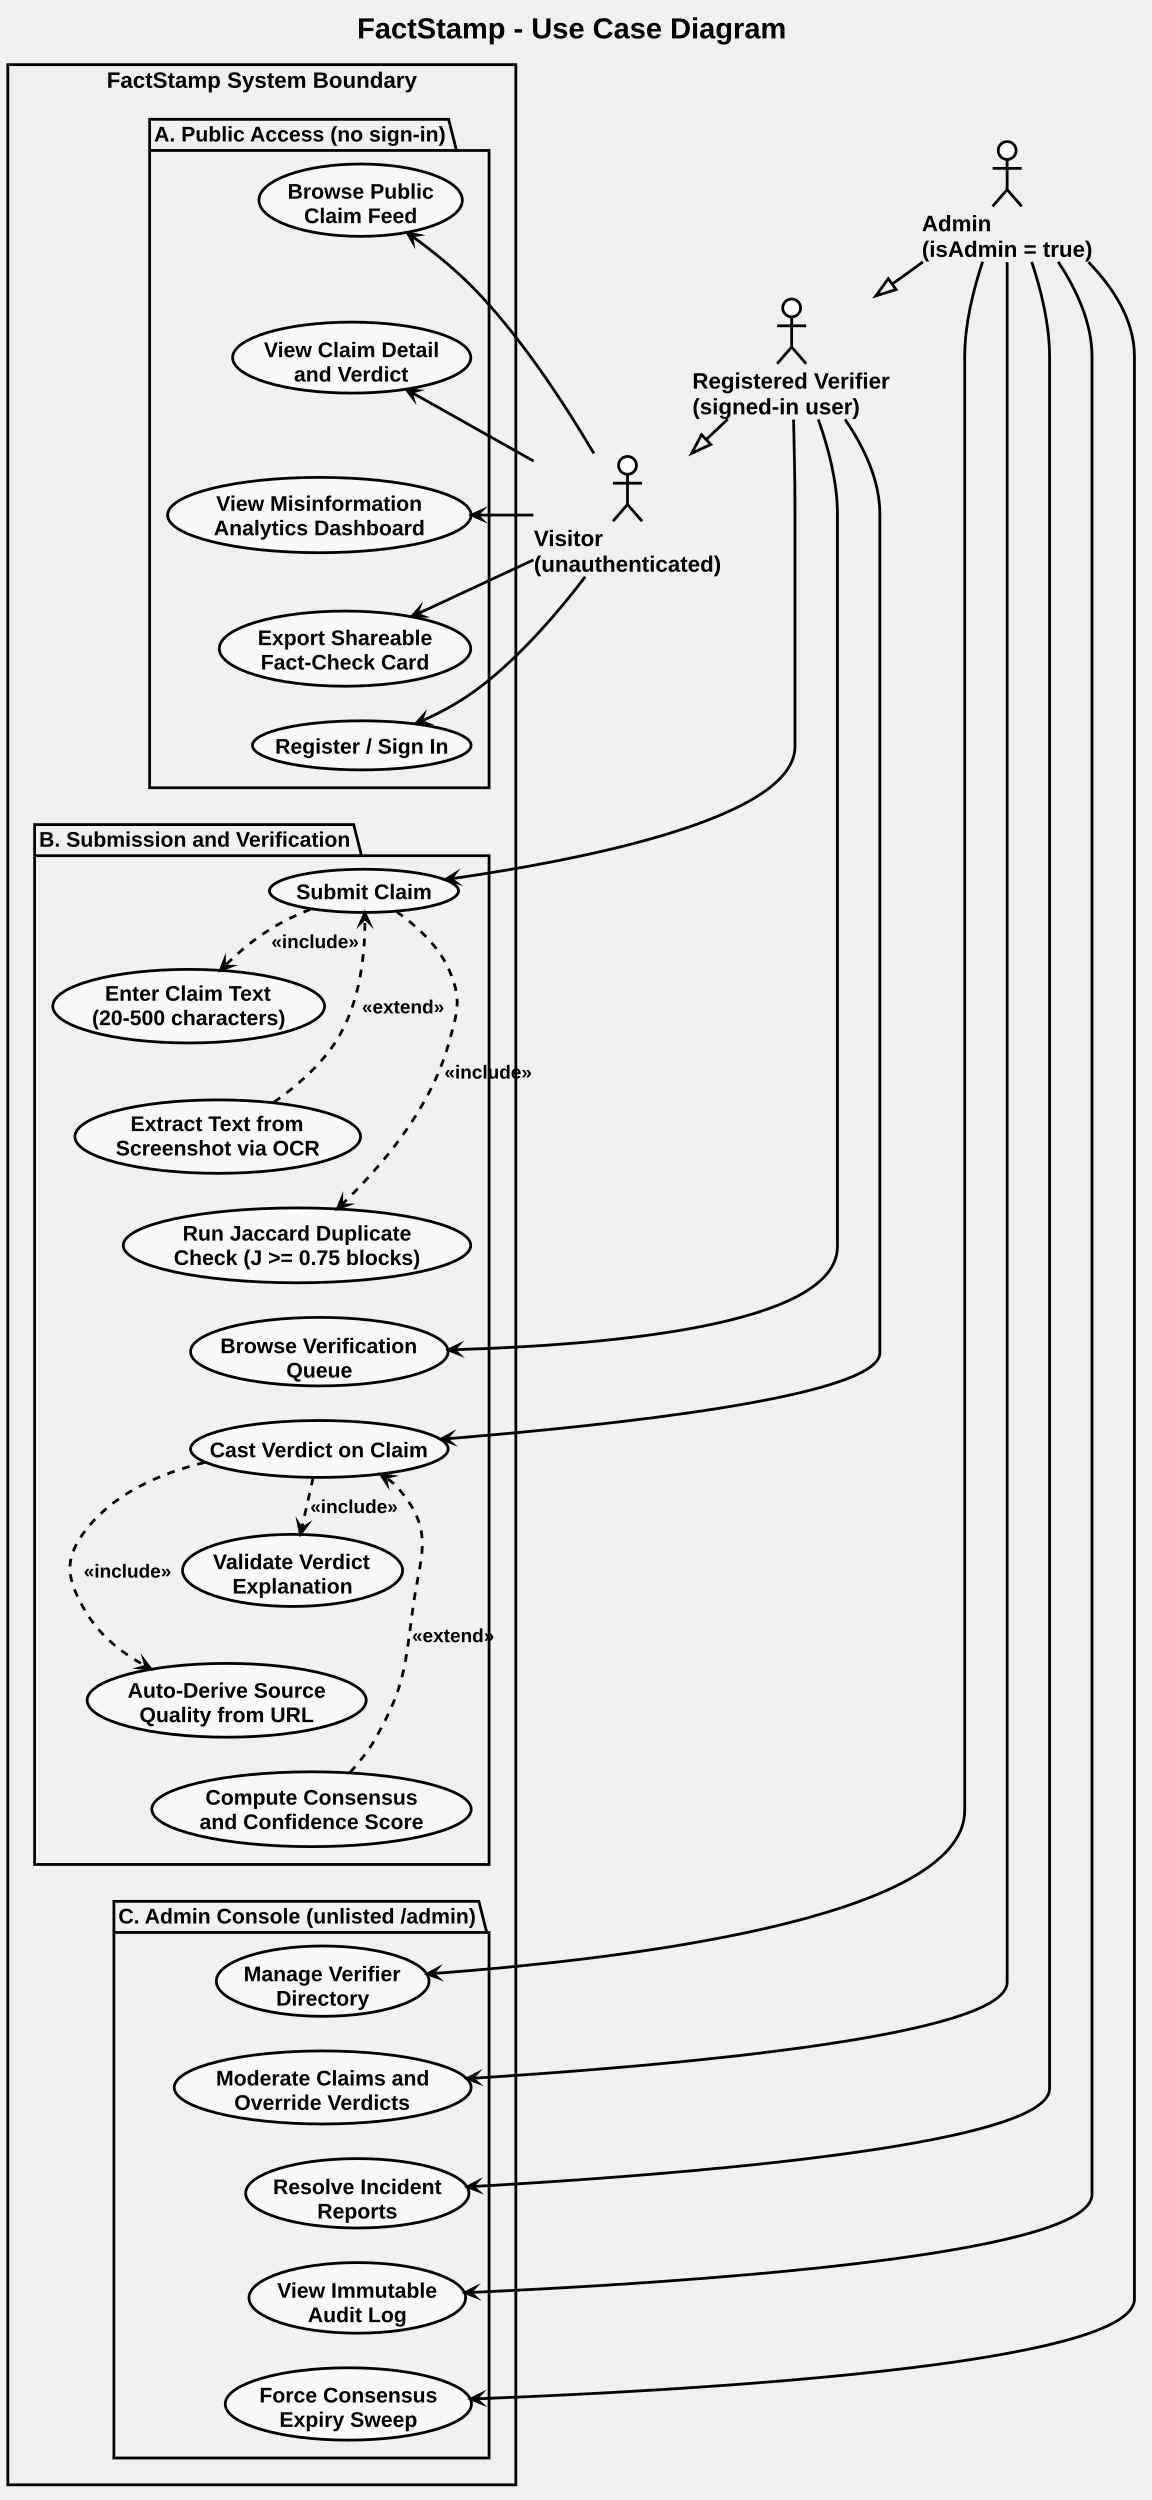
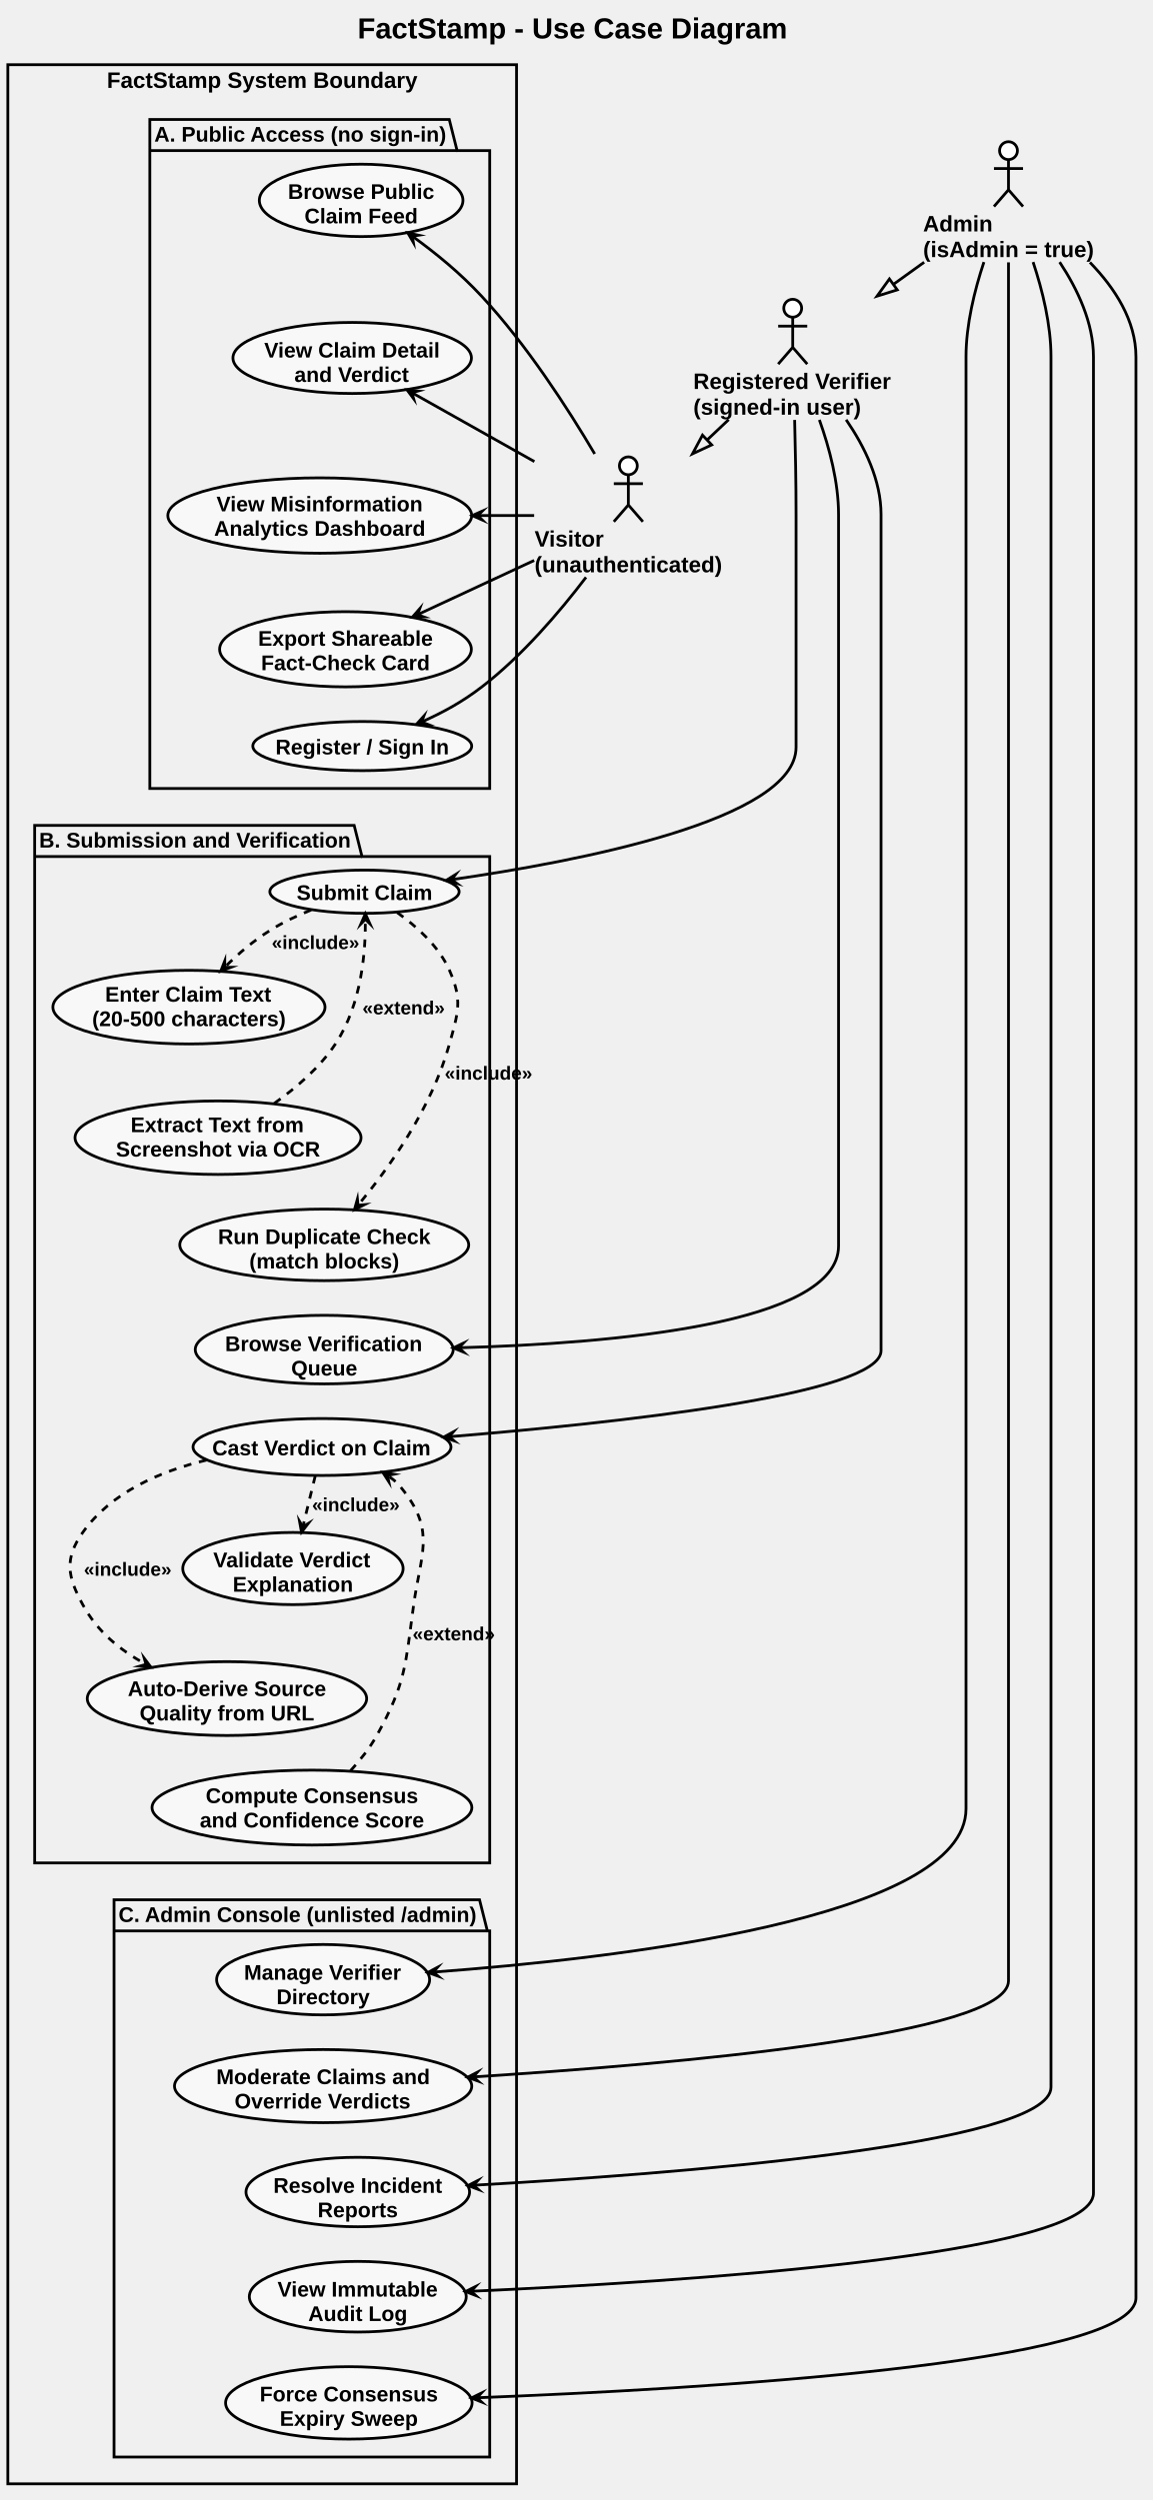
- <svg xmlns="http://www.w3.org/2000/svg" contentStyleType="text/css" data-diagram-type="DESCRIPTION" height="2239px" preserveAspectRatio="none" style="width:1031px;height:2239px;background:#FFFFFF;" version="1.1" viewBox="0 0 1031 2239" width="1031px" zoomAndPan="magnify">
+ <svg xmlns="http://www.w3.org/2000/svg" contentStyleType="text/css" data-diagram-type="DESCRIPTION" height="2236px" preserveAspectRatio="none" style="width:1031px;height:2236px;background:#FFFFFF;" version="1.1" viewBox="0 0 1031 2236" width="1031px" zoomAndPan="magnify">
  <defs />
  <g>
    <g class="title" data-source-line="33">
      <text fill="#000000" font-family="'Liberation Sans'" font-size="26" font-weight="700" lengthAdjust="spacing" textLength="384.363" x="319.818" y="34.388">FactStamp - Use Case Diagram</text>
    </g>
    <g class="cluster" data-qualified-name="FactStamp System Boundary" data-source-line="49" id="ent0006">
-       <rect fill="none" height="2167.49" style="stroke:#000000;stroke-width:2.5;" width="455" x="7" y="57.898" />
+       <rect fill="none" height="2164.51" style="stroke:#000000;stroke-width:2.5;" width="455" x="7" y="57.898" />
      <text fill="#000000" font-family="'Liberation Sans'" font-size="20" font-weight="700" lengthAdjust="spacing" textLength="277.852" x="95.574" y="78.657">FactStamp System Boundary</text>
    </g>
    <g class="cluster" data-qualified-name="FactStamp System Boundary.A. Public Access .no sign-in." data-source-line="51" id="ent0007">
-       <polygon fill="none" points="134,106.897,401.816,106.897,408.816,134.746,438,134.746,438,705.518,134,705.518,134,106.897" style="stroke:#000000;stroke-width:2.5;stroke-linejoin:miter;stroke-miterlimit:10;" />
+       <polygon fill="none" points="134,106.897,401.816,106.897,408.816,134.746,438,134.746,438,705.528,134,705.528,134,106.897" style="stroke:#000000;stroke-width:2.5;stroke-linejoin:miter;stroke-miterlimit:10;" />
      <line style="stroke:#000000;stroke-width:2.5;" x1="134" x2="408.816" y1="134.746" y2="134.746" />
      <text fill="#000000" font-family="'Liberation Sans'" font-size="19" font-weight="700" lengthAdjust="spacing" textLength="261.816" x="138" y="126.719">A. Public Access (no sign-in)</text>
    </g>
    <g class="cluster" data-qualified-name="FactStamp System Boundary.B. Submission and Verification" data-source-line="59" id="ent0013">
-       <polygon fill="none" points="31,738.518,316.768,738.518,323.768,766.366,438,766.366,438,1669.838,31,1669.838,31,738.518" style="stroke:#000000;stroke-width:2.5;stroke-linejoin:miter;stroke-miterlimit:10;" />
-       <line style="stroke:#000000;stroke-width:2.5;" x1="31" x2="323.768" y1="766.366" y2="766.366" />
-       <text fill="#000000" font-family="'Liberation Sans'" font-size="19" font-weight="700" lengthAdjust="spacing" textLength="279.768" x="35" y="758.339">B. Submission and Verification</text>
+       <polygon fill="none" points="31,738.528,316.768,738.528,323.768,766.376,438,766.376,438,1666.858,31,1666.858,31,738.528" style="stroke:#000000;stroke-width:2.5;stroke-linejoin:miter;stroke-miterlimit:10;" />
+       <line style="stroke:#000000;stroke-width:2.5;" x1="31" x2="323.768" y1="766.376" y2="766.376" />
+       <text fill="#000000" font-family="'Liberation Sans'" font-size="19" font-weight="700" lengthAdjust="spacing" textLength="279.768" x="35" y="758.349">B. Submission and Verification</text>
    </g>
    <g class="cluster" data-qualified-name="FactStamp System Boundary.C. Admin Console .unlisted .admin." data-source-line="71" id="ent0023">
-       <polygon fill="none" points="102,1702.838,428.894,1702.838,435.894,1730.686,438,1730.686,438,2201.387,102,2201.387,102,1702.838" style="stroke:#000000;stroke-width:2.5;stroke-linejoin:miter;stroke-miterlimit:10;" />
-       <line style="stroke:#000000;stroke-width:2.5;" x1="102" x2="435.894" y1="1730.686" y2="1730.686" />
-       <text fill="#000000" font-family="'Liberation Sans'" font-size="19" font-weight="700" lengthAdjust="spacing" textLength="320.894" x="106" y="1722.659">C. Admin Console (unlisted /admin)</text>
+       <polygon fill="none" points="102,1699.858,428.894,1699.858,435.894,1727.706,438,1727.706,438,2198.407,102,2198.407,102,1699.858" style="stroke:#000000;stroke-width:2.5;stroke-linejoin:miter;stroke-miterlimit:10;" />
+       <line style="stroke:#000000;stroke-width:2.5;" x1="102" x2="435.894" y1="1727.706" y2="1727.706" />
+       <text fill="#000000" font-family="'Liberation Sans'" font-size="19" font-weight="700" lengthAdjust="spacing" textLength="320.894" x="106" y="1719.679">C. Admin Console (unlisted /admin)</text>
    </g>
    <g class="entity" data-qualified-name="FactStamp System Boundary.A. Public Access .no sign-in..UC1" data-source-line="52" id="ent0008">
-       <ellipse cx="323.002" cy="179.289" fill="#F8F8F8" rx="91.062" ry="32.392" style="stroke:#000000;stroke-width:2.5;" />
-       <text fill="#000000" font-family="'Liberation Sans'" font-size="19" font-weight="700" lengthAdjust="spacing" textLength="130.922" x="257.542" y="177.977">Browse Public</text>
-       <text fill="#000000" font-family="'Liberation Sans'" font-size="19" font-weight="700" lengthAdjust="spacing" textLength="101.364" x="272.32" y="199.825">Claim Feed</text>
+       <ellipse cx="323.002" cy="179.299" fill="#F8F8F8" rx="91.062" ry="32.392" style="stroke:#000000;stroke-width:2.5;" />
+       <text fill="#000000" font-family="'Liberation Sans'" font-size="19" font-weight="700" lengthAdjust="spacing" textLength="130.922" x="257.542" y="177.987">Browse Public</text>
+       <text fill="#000000" font-family="'Liberation Sans'" font-size="19" font-weight="700" lengthAdjust="spacing" textLength="101.364" x="272.32" y="199.835">Claim Feed</text>
    </g>
    <g class="entity" data-qualified-name="FactStamp System Boundary.A. Public Access .no sign-in..UC2" data-source-line="53" id="ent0009">
-       <ellipse cx="315.001" cy="320.277" fill="#F8F8F8" rx="106.661" ry="31.79" style="stroke:#000000;stroke-width:2.5;" />
-       <text fill="#000000" font-family="'Liberation Sans'" font-size="19" font-weight="700" lengthAdjust="spacing" textLength="157.334" x="236.334" y="319.877">View Claim Detail</text>
-       <text fill="#000000" font-family="'Liberation Sans'" font-size="19" font-weight="700" lengthAdjust="spacing" textLength="103.47" x="263.266" y="341.725">and Verdict</text>
+       <ellipse cx="315.001" cy="320.287" fill="#F8F8F8" rx="106.661" ry="31.79" style="stroke:#000000;stroke-width:2.5;" />
+       <text fill="#000000" font-family="'Liberation Sans'" font-size="19" font-weight="700" lengthAdjust="spacing" textLength="157.334" x="236.334" y="319.887">View Claim Detail</text>
+       <text fill="#000000" font-family="'Liberation Sans'" font-size="19" font-weight="700" lengthAdjust="spacing" textLength="103.47" x="263.266" y="341.735">and Verdict</text>
    </g>
    <g class="entity" data-qualified-name="FactStamp System Boundary.A. Public Access .no sign-in..UC3" data-source-line="54" id="ent0010">
-       <ellipse cx="286" cy="461.274" fill="#F8F8F8" rx="135.9" ry="33.726" style="stroke:#000000;stroke-width:2.5;" />
-       <text fill="#000000" font-family="'Liberation Sans'" font-size="19" font-weight="700" lengthAdjust="spacing" textLength="184.74" x="193.63" y="457.53">View Misinformation</text>
-       <text fill="#000000" font-family="'Liberation Sans'" font-size="19" font-weight="700" lengthAdjust="spacing" textLength="188.998" x="191.501" y="479.379">Analytics Dashboard</text>
+       <ellipse cx="286" cy="461.284" fill="#F8F8F8" rx="135.9" ry="33.726" style="stroke:#000000;stroke-width:2.5;" />
+       <text fill="#000000" font-family="'Liberation Sans'" font-size="19" font-weight="700" lengthAdjust="spacing" textLength="184.74" x="193.63" y="457.54">View Misinformation</text>
+       <text fill="#000000" font-family="'Liberation Sans'" font-size="19" font-weight="700" lengthAdjust="spacing" textLength="188.998" x="191.501" y="479.389">Analytics Dashboard</text>
    </g>
    <g class="entity" data-qualified-name="FactStamp System Boundary.A. Public Access .no sign-in..UC4" data-source-line="55" id="ent0011">
-       <ellipse cx="308.999" cy="580.919" fill="#F8F8F8" rx="112.589" ry="33.642" style="stroke:#000000;stroke-width:2.5;" />
-       <text fill="#000000" font-family="'Liberation Sans'" font-size="19" font-weight="700" lengthAdjust="spacing" textLength="156.277" x="230.861" y="577.783">Export Shareable</text>
-       <text fill="#000000" font-family="'Liberation Sans'" font-size="19" font-weight="700" lengthAdjust="spacing" textLength="150.989" x="233.505" y="599.631">Fact-Check Card</text>
+       <ellipse cx="308.999" cy="580.929" fill="#F8F8F8" rx="112.589" ry="33.642" style="stroke:#000000;stroke-width:2.5;" />
+       <text fill="#000000" font-family="'Liberation Sans'" font-size="19" font-weight="700" lengthAdjust="spacing" textLength="156.277" x="230.861" y="577.793">Export Shareable</text>
+       <text fill="#000000" font-family="'Liberation Sans'" font-size="19" font-weight="700" lengthAdjust="spacing" textLength="150.989" x="233.505" y="599.641">Fact-Check Card</text>
    </g>
    <g class="entity" data-qualified-name="FactStamp System Boundary.A. Public Access .no sign-in..UC5" data-source-line="56" id="ent0012">
-       <ellipse cx="324.002" cy="667.536" fill="#F8F8F8" rx="97.892" ry="21.978" style="stroke:#000000;stroke-width:2.5;" />
-       <text fill="#000000" font-family="'Liberation Sans'" font-size="19" font-weight="700" lengthAdjust="spacing" textLength="155.191" x="246.406" y="674.96">Register / Sign In</text>
+       <ellipse cx="324.002" cy="667.546" fill="#F8F8F8" rx="97.892" ry="21.978" style="stroke:#000000;stroke-width:2.5;" />
+       <text fill="#000000" font-family="'Liberation Sans'" font-size="19" font-weight="700" lengthAdjust="spacing" textLength="155.191" x="246.406" y="674.97">Register / Sign In</text>
    </g>
    <g class="entity" data-qualified-name="FactStamp System Boundary.B. Submission and Verification.UC6" data-source-line="60" id="ent0014">
-       <ellipse cx="325.998" cy="797.849" fill="#F8F8F8" rx="84.658" ry="19.332" style="stroke:#000000;stroke-width:2.5;" />
-       <text fill="#000000" font-family="'Liberation Sans'" font-size="19" font-weight="700" lengthAdjust="spacing" textLength="121.403" x="265.297" y="805.273">Submit Claim</text>
+       <ellipse cx="325.998" cy="797.859" fill="#F8F8F8" rx="84.658" ry="19.332" style="stroke:#000000;stroke-width:2.5;" />
+       <text fill="#000000" font-family="'Liberation Sans'" font-size="19" font-weight="700" lengthAdjust="spacing" textLength="121.403" x="265.297" y="805.283">Submit Claim</text>
    </g>
    <g class="entity" data-qualified-name="FactStamp System Boundary.B. Submission and Verification.UC7" data-source-line="61" id="ent0015">
-       <ellipse cx="168.995" cy="901.132" fill="#F8F8F8" rx="121.706" ry="32.945" style="stroke:#000000;stroke-width:2.5;" />
-       <text fill="#000000" font-family="'Liberation Sans'" font-size="19" font-weight="700" lengthAdjust="spacing" textLength="149.931" x="94.03" y="896.263">Enter Claim Text</text>
-       <text fill="#000000" font-family="'Liberation Sans'" font-size="19" font-weight="700" lengthAdjust="spacing" textLength="173.217" x="82.387" y="918.111">(20-500 characters)</text>
+       <ellipse cx="168.995" cy="901.142" fill="#F8F8F8" rx="121.706" ry="32.945" style="stroke:#000000;stroke-width:2.5;" />
+       <text fill="#000000" font-family="'Liberation Sans'" font-size="19" font-weight="700" lengthAdjust="spacing" textLength="149.931" x="94.03" y="896.273">Enter Claim Text</text>
+       <text fill="#000000" font-family="'Liberation Sans'" font-size="19" font-weight="700" lengthAdjust="spacing" textLength="173.217" x="82.387" y="918.121">(20-500 characters)</text>
    </g>
    <g class="entity" data-qualified-name="FactStamp System Boundary.B. Submission and Verification.UC8" data-source-line="62" id="ent0016">
-       <ellipse cx="195.003" cy="1017.948" fill="#F8F8F8" rx="127.913" ry="32.88" style="stroke:#000000;stroke-width:2.5;" />
-       <text fill="#000000" font-family="'Liberation Sans'" font-size="19" font-weight="700" lengthAdjust="spacing" textLength="156.268" x="116.869" y="1012.983">Extract Text from</text>
-       <text fill="#000000" font-family="'Liberation Sans'" font-size="19" font-weight="700" lengthAdjust="spacing" textLength="182.671" x="103.667" y="1034.831">Screenshot via OCR</text>
+       <ellipse cx="195.003" cy="1017.958" fill="#F8F8F8" rx="127.913" ry="32.88" style="stroke:#000000;stroke-width:2.5;" />
+       <text fill="#000000" font-family="'Liberation Sans'" font-size="19" font-weight="700" lengthAdjust="spacing" textLength="156.268" x="116.869" y="1012.993">Extract Text from</text>
+       <text fill="#000000" font-family="'Liberation Sans'" font-size="19" font-weight="700" lengthAdjust="spacing" textLength="182.671" x="103.667" y="1034.841">Screenshot via OCR</text>
    </g>
    <g class="entity" data-qualified-name="FactStamp System Boundary.B. Submission and Verification.UC9" data-source-line="63" id="ent0017">
-       <ellipse cx="266" cy="1115.345" fill="#F8F8F8" rx="155.59" ry="33.518" style="stroke:#000000;stroke-width:2.5;" />
-       <text fill="#000000" font-family="'Liberation Sans'" font-size="19" font-weight="700" lengthAdjust="spacing" textLength="204.844" x="163.578" y="1111.072">Run Jaccard Duplicate</text>
-       <text fill="#000000" font-family="'Liberation Sans'" font-size="19" font-weight="700" lengthAdjust="spacing" textLength="220.727" x="155.637" y="1132.92">Check (J &gt;= 0.75 blocks)</text>
+       <ellipse cx="290.004" cy="1113.861" fill="#F8F8F8" rx="129.224" ry="32.023" style="stroke:#000000;stroke-width:2.5;" />
+       <text fill="#000000" font-family="'Liberation Sans'" font-size="19" font-weight="700" lengthAdjust="spacing" textLength="190.037" x="194.985" y="1113.104">Run Duplicate Check</text>
+       <text fill="#000000" font-family="'Liberation Sans'" font-size="19" font-weight="700" lengthAdjust="spacing" textLength="134.085" x="222.961" y="1134.952">(match blocks)</text>
    </g>
    <g class="entity" data-qualified-name="FactStamp System Boundary.B. Submission and Verification.UC10" data-source-line="64" id="ent0018">
-       <ellipse cx="286" cy="1210.546" fill="#F8F8F8" rx="115.36" ry="30.678" style="stroke:#000000;stroke-width:2.5;" />
-       <text fill="#000000" font-family="'Liberation Sans'" font-size="19" font-weight="700" lengthAdjust="spacing" textLength="177.383" x="197.308" y="1211.901">Browse Verification</text>
-       <text fill="#000000" font-family="'Liberation Sans'" font-size="19" font-weight="700" lengthAdjust="spacing" textLength="59.124" x="256.437" y="1233.749">Queue</text>
+       <ellipse cx="290" cy="1207.566" fill="#F8F8F8" rx="115.36" ry="30.678" style="stroke:#000000;stroke-width:2.5;" />
+       <text fill="#000000" font-family="'Liberation Sans'" font-size="19" font-weight="700" lengthAdjust="spacing" textLength="177.383" x="201.308" y="1208.921">Browse Verification</text>
+       <text fill="#000000" font-family="'Liberation Sans'" font-size="19" font-weight="700" lengthAdjust="spacing" textLength="59.124" x="260.437" y="1230.769">Queue</text>
    </g>
    <g class="entity" data-qualified-name="FactStamp System Boundary.B. Submission and Verification.UC11" data-source-line="65" id="ent0019">
-       <ellipse cx="286.001" cy="1297.7" fill="#F8F8F8" rx="115.361" ry="25.472" style="stroke:#000000;stroke-width:2.5;" />
-       <text fill="#000000" font-family="'Liberation Sans'" font-size="19" font-weight="700" lengthAdjust="spacing" textLength="196.383" x="187.809" y="1305.124">Cast Verdict on Claim</text>
+       <ellipse cx="288.001" cy="1294.72" fill="#F8F8F8" rx="115.361" ry="25.472" style="stroke:#000000;stroke-width:2.5;" />
+       <text fill="#000000" font-family="'Liberation Sans'" font-size="19" font-weight="700" lengthAdjust="spacing" textLength="196.383" x="189.809" y="1302.144">Cast Verdict on Claim</text>
    </g>
    <g class="entity" data-qualified-name="FactStamp System Boundary.B. Submission and Verification.UC12" data-source-line="66" id="ent0020">
-       <ellipse cx="262.005" cy="1406.454" fill="#F8F8F8" rx="98.545" ry="32.286" style="stroke:#000000;stroke-width:2.5;" />
-       <text fill="#000000" font-family="'Liberation Sans'" font-size="19" font-weight="700" lengthAdjust="spacing" textLength="142.556" x="190.727" y="1405.299">Validate Verdict</text>
-       <text fill="#000000" font-family="'Liberation Sans'" font-size="19" font-weight="700" lengthAdjust="spacing" textLength="107.682" x="208.164" y="1427.148">Explanation</text>
+       <ellipse cx="262.005" cy="1403.474" fill="#F8F8F8" rx="98.545" ry="32.286" style="stroke:#000000;stroke-width:2.5;" />
+       <text fill="#000000" font-family="'Liberation Sans'" font-size="19" font-weight="700" lengthAdjust="spacing" textLength="142.556" x="190.727" y="1402.319">Validate Verdict</text>
+       <text fill="#000000" font-family="'Liberation Sans'" font-size="19" font-weight="700" lengthAdjust="spacing" textLength="107.682" x="208.164" y="1424.168">Explanation</text>
    </g>
    <g class="entity" data-qualified-name="FactStamp System Boundary.B. Submission and Verification.UC13" data-source-line="67" id="ent0021">
-       <ellipse cx="202.998" cy="1522.792" fill="#F8F8F8" rx="124.958" ry="33.044" style="stroke:#000000;stroke-width:2.5;" />
-       <text fill="#000000" font-family="'Liberation Sans'" font-size="19" font-weight="700" lengthAdjust="spacing" textLength="177.374" x="114.311" y="1520.516">Auto-Derive Source</text>
-       <text fill="#000000" font-family="'Liberation Sans'" font-size="19" font-weight="700" lengthAdjust="spacing" textLength="156.231" x="124.883" y="1542.365">Quality from URL</text>
+       <ellipse cx="202.998" cy="1519.812" fill="#F8F8F8" rx="124.958" ry="33.044" style="stroke:#000000;stroke-width:2.5;" />
+       <text fill="#000000" font-family="'Liberation Sans'" font-size="19" font-weight="700" lengthAdjust="spacing" textLength="177.374" x="114.311" y="1517.536">Auto-Derive Source</text>
+       <text fill="#000000" font-family="'Liberation Sans'" font-size="19" font-weight="700" lengthAdjust="spacing" textLength="156.231" x="124.883" y="1539.385">Quality from URL</text>
    </g>
    <g class="entity" data-qualified-name="FactStamp System Boundary.B. Submission and Verification.UC14" data-source-line="68" id="ent0022">
-       <ellipse cx="279.003" cy="1620.341" fill="#F8F8F8" rx="143.033" ry="33.504" style="stroke:#000000;stroke-width:2.5;" />
-       <text fill="#000000" font-family="'Liberation Sans'" font-size="19" font-weight="700" lengthAdjust="spacing" textLength="190.019" x="183.994" y="1616.281">Compute Consensus</text>
-       <text fill="#000000" font-family="'Liberation Sans'" font-size="19" font-weight="700" lengthAdjust="spacing" textLength="200.595" x="178.706" y="1638.129">and Confidence Score</text>
+       <ellipse cx="279.003" cy="1617.361" fill="#F8F8F8" rx="143.033" ry="33.504" style="stroke:#000000;stroke-width:2.5;" />
+       <text fill="#000000" font-family="'Liberation Sans'" font-size="19" font-weight="700" lengthAdjust="spacing" textLength="190.019" x="183.994" y="1613.301">Compute Consensus</text>
+       <text fill="#000000" font-family="'Liberation Sans'" font-size="19" font-weight="700" lengthAdjust="spacing" textLength="200.595" x="178.706" y="1635.149">and Confidence Score</text>
    </g>
    <g class="entity" data-qualified-name="FactStamp System Boundary.C. Admin Console .unlisted .admin..UC15" data-source-line="72" id="ent0024">
-       <ellipse cx="288.996" cy="1774.327" fill="#F8F8F8" rx="95.256" ry="31.49" style="stroke:#000000;stroke-width:2.5;" />
-       <text fill="#000000" font-family="'Liberation Sans'" font-size="19" font-weight="700" lengthAdjust="spacing" textLength="141.498" x="218.247" y="1774.391">Manage Verifier</text>
-       <text fill="#000000" font-family="'Liberation Sans'" font-size="19" font-weight="700" lengthAdjust="spacing" textLength="83.422" x="247.285" y="1796.239">Directory</text>
+       <ellipse cx="288.996" cy="1771.347" fill="#F8F8F8" rx="95.256" ry="31.49" style="stroke:#000000;stroke-width:2.5;" />
+       <text fill="#000000" font-family="'Liberation Sans'" font-size="19" font-weight="700" lengthAdjust="spacing" textLength="141.498" x="218.247" y="1771.411">Manage Verifier</text>
+       <text fill="#000000" font-family="'Liberation Sans'" font-size="19" font-weight="700" lengthAdjust="spacing" textLength="83.422" x="247.285" y="1793.259">Directory</text>
    </g>
    <g class="entity" data-qualified-name="FactStamp System Boundary.C. Admin Console .unlisted .admin..UC16" data-source-line="73" id="ent0025">
-       <ellipse cx="289.003" cy="1869.532" fill="#F8F8F8" rx="132.953" ry="32.714" style="stroke:#000000;stroke-width:2.5;" />
-       <text fill="#000000" font-family="'Liberation Sans'" font-size="19" font-weight="700" lengthAdjust="spacing" textLength="191.104" x="193.451" y="1867.741">Moderate Claims and</text>
-       <text fill="#000000" font-family="'Liberation Sans'" font-size="19" font-weight="700" lengthAdjust="spacing" textLength="158.411" x="209.798" y="1889.589">Override Verdicts</text>
+       <ellipse cx="289.003" cy="1866.552" fill="#F8F8F8" rx="132.953" ry="32.714" style="stroke:#000000;stroke-width:2.5;" />
+       <text fill="#000000" font-family="'Liberation Sans'" font-size="19" font-weight="700" lengthAdjust="spacing" textLength="191.104" x="193.451" y="1864.761">Moderate Claims and</text>
+       <text fill="#000000" font-family="'Liberation Sans'" font-size="19" font-weight="700" lengthAdjust="spacing" textLength="158.411" x="209.798" y="1886.609">Override Verdicts</text>
    </g>
    <g class="entity" data-qualified-name="FactStamp System Boundary.C. Admin Console .unlisted .admin..UC17" data-source-line="74" id="ent0026">
-       <ellipse cx="319.998" cy="1964.316" fill="#F8F8F8" rx="99.988" ry="31.068" style="stroke:#000000;stroke-width:2.5;" />
-       <text fill="#000000" font-family="'Liberation Sans'" font-size="19" font-weight="700" lengthAdjust="spacing" textLength="150.989" x="244.504" y="1965.043">Resolve Incident</text>
-       <text fill="#000000" font-family="'Liberation Sans'" font-size="19" font-weight="700" lengthAdjust="spacing" textLength="71.788" x="284.104" y="1986.891">Reports</text>
+       <ellipse cx="319.998" cy="1961.336" fill="#F8F8F8" rx="99.988" ry="31.068" style="stroke:#000000;stroke-width:2.5;" />
+       <text fill="#000000" font-family="'Liberation Sans'" font-size="19" font-weight="700" lengthAdjust="spacing" textLength="150.989" x="244.504" y="1962.063">Resolve Incident</text>
+       <text fill="#000000" font-family="'Liberation Sans'" font-size="19" font-weight="700" lengthAdjust="spacing" textLength="71.788" x="284.104" y="1983.911">Reports</text>
    </g>
    <g class="entity" data-qualified-name="FactStamp System Boundary.C. Admin Console .unlisted .admin..UC18" data-source-line="75" id="ent0027">
-       <ellipse cx="319.999" cy="2057.985" fill="#F8F8F8" rx="97.009" ry="31.607" style="stroke:#000000;stroke-width:2.5;" />
-       <text fill="#000000" font-family="'Liberation Sans'" font-size="19" font-weight="700" lengthAdjust="spacing" textLength="143.595" x="248.202" y="2057.866">View Immutable</text>
-       <text fill="#000000" font-family="'Liberation Sans'" font-size="19" font-weight="700" lengthAdjust="spacing" textLength="88.636" x="275.682" y="2079.714">Audit Log</text>
+       <ellipse cx="319.999" cy="2055.005" fill="#F8F8F8" rx="97.009" ry="31.607" style="stroke:#000000;stroke-width:2.5;" />
+       <text fill="#000000" font-family="'Liberation Sans'" font-size="19" font-weight="700" lengthAdjust="spacing" textLength="143.595" x="248.202" y="2054.886">View Immutable</text>
+       <text fill="#000000" font-family="'Liberation Sans'" font-size="19" font-weight="700" lengthAdjust="spacing" textLength="88.636" x="275.682" y="2076.734">Audit Log</text>
    </g>
    <g class="entity" data-qualified-name="FactStamp System Boundary.C. Admin Console .unlisted .admin..UC19" data-source-line="76" id="ent0028">
-       <ellipse cx="312.004" cy="2152.983" fill="#F8F8F8" rx="110.254" ry="32.396" style="stroke:#000000;stroke-width:2.5;" />
-       <text fill="#000000" font-family="'Liberation Sans'" font-size="19" font-weight="700" lengthAdjust="spacing" textLength="159.431" x="232.289" y="2151.665">Force Consensus</text>
-       <text fill="#000000" font-family="'Liberation Sans'" font-size="19" font-weight="700" lengthAdjust="spacing" textLength="123.556" x="250.226" y="2173.513">Expiry Sweep</text>
+       <ellipse cx="312.004" cy="2150.003" fill="#F8F8F8" rx="110.254" ry="32.396" style="stroke:#000000;stroke-width:2.5;" />
+       <text fill="#000000" font-family="'Liberation Sans'" font-size="19" font-weight="700" lengthAdjust="spacing" textLength="159.431" x="232.289" y="2148.685">Force Consensus</text>
+       <text fill="#000000" font-family="'Liberation Sans'" font-size="19" font-weight="700" lengthAdjust="spacing" textLength="123.556" x="250.226" y="2170.533">Expiry Sweep</text>
    </g>
    <g class="entity" data-qualified-name="Visitor" data-source-line="42" id="ent0001">
-       <ellipse cx="561.997" cy="416.777" fill="#FFFFFF" rx="8" ry="8" style="stroke:#000000;stroke-width:2.5;" />
-       <path d="M561.997,424.777 L561.997,451.777 M548.997,432.777 L574.997,432.777 M561.997,451.777 L548.997,466.777 M561.997,451.777 L574.997,466.777" fill="none" style="stroke:#000000;stroke-width:2.5;" />
-       <text fill="#000000" font-family="'Liberation Sans'" font-size="20" font-weight="700" lengthAdjust="spacing" textLength="62.236" x="478.11" y="489.037">Visitor</text>
-       <text fill="#000000" font-family="'Liberation Sans'" font-size="20" font-weight="700" lengthAdjust="spacing" textLength="167.773" x="478.11" y="512.035">(unauthenticated)</text>
+       <ellipse cx="561.997" cy="416.788" fill="#FFFFFF" rx="8" ry="8" style="stroke:#000000;stroke-width:2.5;" />
+       <path d="M561.997,424.788 L561.997,451.788 M548.997,432.788 L574.997,432.788 M561.997,451.788 L548.997,466.788 M561.997,451.788 L574.997,466.788" fill="none" style="stroke:#000000;stroke-width:2.5;" />
+       <text fill="#000000" font-family="'Liberation Sans'" font-size="20" font-weight="700" lengthAdjust="spacing" textLength="62.236" x="478.11" y="489.047">Visitor</text>
+       <text fill="#000000" font-family="'Liberation Sans'" font-size="20" font-weight="700" lengthAdjust="spacing" textLength="167.773" x="478.11" y="512.045">(unauthenticated)</text>
    </g>
    <g class="entity" data-qualified-name="Verifier" data-source-line="43" id="ent0002">
      <ellipse cx="708.996" cy="275.788" fill="#FFFFFF" rx="8" ry="8" style="stroke:#000000;stroke-width:2.5;" />
      <path d="M708.996,283.788 L708.996,310.788 M695.996,291.788 L721.996,291.788 M708.996,310.788 L695.996,325.788 M708.996,310.788 L721.996,325.788" fill="none" style="stroke:#000000;stroke-width:2.5;" />
      <text fill="#000000" font-family="'Liberation Sans'" font-size="20" font-weight="700" lengthAdjust="spacing" textLength="177.852" x="620.07" y="348.047">Registered Verifier</text>
      <text fill="#000000" font-family="'Liberation Sans'" font-size="20" font-weight="700" lengthAdjust="spacing" textLength="150.01" x="620.07" y="371.045">(signed-in user)</text>
    </g>
    <g class="entity" data-qualified-name="Admin" data-source-line="44" id="ent0003">
-       <ellipse cx="901.996" cy="134.787" fill="#FFFFFF" rx="8" ry="8" style="stroke:#000000;stroke-width:2.5;" />
-       <path d="M901.996,142.787 L901.996,169.787 M888.996,150.787 L914.996,150.787 M901.996,169.787 L888.996,184.787 M901.996,169.787 L914.996,184.787" fill="none" style="stroke:#000000;stroke-width:2.5;" />
-       <text fill="#000000" font-family="'Liberation Sans'" font-size="20" font-weight="700" lengthAdjust="spacing" textLength="62.217" x="825.6" y="207.047">Admin</text>
-       <text fill="#000000" font-family="'Liberation Sans'" font-size="20" font-weight="700" lengthAdjust="spacing" textLength="152.793" x="825.6" y="230.045">(isAdmin = true)</text>
+       <ellipse cx="901.996" cy="134.798" fill="#FFFFFF" rx="8" ry="8" style="stroke:#000000;stroke-width:2.5;" />
+       <path d="M901.996,142.798 L901.996,169.798 M888.996,150.798 L914.996,150.798 M901.996,169.798 L888.996,184.798 M901.996,169.798 L914.996,184.798" fill="none" style="stroke:#000000;stroke-width:2.5;" />
+       <text fill="#000000" font-family="'Liberation Sans'" font-size="20" font-weight="700" lengthAdjust="spacing" textLength="62.217" x="825.6" y="207.057">Admin</text>
+       <text fill="#000000" font-family="'Liberation Sans'" font-size="20" font-weight="700" lengthAdjust="spacing" textLength="152.793" x="825.6" y="230.055">(isAdmin = true)</text>
    </g>
    <g class="link" data-entity-1="ent0002" data-entity-2="ent0001" data-link-type="extension" data-source-line="46" id="lnk4">
-       <path d="M651.75,375.418 C641.1,385.478 643.059,383.631 632.419,393.691" fill="none" id="Verifier-to-Visitor" style="stroke:#000000;stroke-width:2.5;" />
-       <polygon fill="none" points="619.34,406.058,636.542,398.051,628.297,389.331,619.34,406.058" style="stroke:#000000;stroke-width:2.5;stroke-linejoin:miter;stroke-miterlimit:10;" />
+       <path d="M651.75,375.428 C641.1,385.488 643.059,383.641 632.419,393.701" fill="none" id="Verifier-to-Visitor" style="stroke:#000000;stroke-width:2.5;" />
+       <polygon fill="none" points="619.34,406.067,636.542,398.061,628.297,389.341,619.34,406.067" style="stroke:#000000;stroke-width:2.5;stroke-linejoin:miter;stroke-miterlimit:10;" />
    </g>
    <g class="link" data-entity-1="ent0003" data-entity-2="ent0002" data-link-type="extension" data-source-line="47" id="lnk5">
-       <path d="M826.55,234.618 C812.7,244.597 812.845,244.486 799.005,254.456" fill="none" id="Admin-to-Verifier" style="stroke:#000000;stroke-width:2.5;" />
-       <polygon fill="none" points="784.4,264.978,802.512,259.325,795.498,249.588,784.4,264.978" style="stroke:#000000;stroke-width:2.5;stroke-linejoin:miter;stroke-miterlimit:10;" />
+       <path d="M826.55,234.627 C812.7,244.607 812.845,244.496 799.005,254.466" fill="none" id="Admin-to-Verifier" style="stroke:#000000;stroke-width:2.5;" />
+       <polygon fill="none" points="784.4,264.988,802.512,259.335,795.498,249.598,784.4,264.988" style="stroke:#000000;stroke-width:2.5;stroke-linejoin:miter;stroke-miterlimit:10;" />
    </g>
    <g class="link" data-entity-1="ent0014" data-entity-2="ent0015" data-link-type="dependency" data-source-line="116" id="lnk57">
-       <path d="M278.28,814.237 C266.01,819.128 253.14,825.138 242,832.178 C225.9,842.357 213.708,852.804 200.988,865.434" fill="none" id="UC6-to-UC7" style="stroke:#000000;stroke-width:2.5;stroke-dasharray:7,7;" />
-       <polygon fill="#000000" points="197.44,868.957,206.645,865.455,200.988,865.434,201.008,859.778,197.44,868.957" style="stroke:#000000;stroke-width:2.5;stroke-linejoin:miter;stroke-miterlimit:10;" />
-       <text fill="#000000" font-family="'Liberation Sans'" font-size="17" font-weight="700" lengthAdjust="spacing" textLength="78.418" x="243" y="849.123">«include»</text>
+       <path d="M278.28,814.237 C266.01,819.138 253.14,825.148 242,832.188 C225.9,842.367 213.708,852.814 200.988,865.444" fill="none" id="UC6-to-UC7" style="stroke:#000000;stroke-width:2.5;stroke-dasharray:7,7;" />
+       <polygon fill="#000000" points="197.44,868.967,206.645,865.465,200.988,865.444,201.008,859.788,197.44,868.967" style="stroke:#000000;stroke-width:2.5;stroke-linejoin:miter;stroke-miterlimit:10;" />
+       <text fill="#000000" font-family="'Liberation Sans'" font-size="17" font-weight="700" lengthAdjust="spacing" textLength="78.418" x="243" y="849.133">«include»</text>
    </g>
    <g class="link" data-entity-1="ent0019" data-entity-2="ent0020" data-link-type="dependency" data-source-line="119" id="lnk60">
-       <path d="M280.43,1323.457 C277.05,1338.487 273.805,1352.929 270.185,1369.049" fill="none" id="UC11-to-UC12" style="stroke:#000000;stroke-width:2.5;stroke-dasharray:7,7;" />
-       <polygon fill="#000000" points="269.09,1373.928,274.965,1366.023,270.185,1369.049,267.159,1364.27,269.09,1373.928" style="stroke:#000000;stroke-width:2.5;stroke-linejoin:miter;stroke-miterlimit:10;" />
-       <text fill="#000000" font-family="'Liberation Sans'" font-size="17" font-weight="700" lengthAdjust="spacing" textLength="78.418" x="277.86" y="1355.113">«include»</text>
+       <path d="M281.97,1320.477 C278.31,1335.507 274.781,1349.969 270.861,1366.089" fill="none" id="UC11-to-UC12" style="stroke:#000000;stroke-width:2.5;stroke-dasharray:7,7;" />
+       <polygon fill="#000000" points="269.68,1370.947,275.693,1363.148,270.861,1366.089,267.92,1361.257,269.68,1370.947" style="stroke:#000000;stroke-width:2.5;stroke-linejoin:miter;stroke-miterlimit:10;" />
+       <text fill="#000000" font-family="'Liberation Sans'" font-size="17" font-weight="700" lengthAdjust="spacing" textLength="78.418" x="279.09" y="1352.133">«include»</text>
    </g>
    <g class="link" data-entity-1="ent0001" data-entity-2="ent0008" data-link-type="dependency" data-source-line="105" id="lnk49">
-       <path d="M531.9,406.118 C507.65,365.048 471.07,308.488 431,265.288 C411.29,244.028 390.006,226.735 368.826,211.355" fill="none" id="Visitor-to-UC1" style="stroke:#000000;stroke-width:2.5;" />
-       <polygon fill="#000000" points="364.78,208.417,369.712,216.942,368.826,211.355,374.413,210.469,364.78,208.417" style="stroke:#000000;stroke-width:2.5;stroke-linejoin:miter;stroke-miterlimit:10;" />
+       <path d="M531.9,406.127 C507.65,365.058 471.07,308.498 431,265.288 C411.29,244.037 390.006,226.745 368.826,211.365" fill="none" id="Visitor-to-UC1" style="stroke:#000000;stroke-width:2.5;" />
+       <polygon fill="#000000" points="364.78,208.428,369.712,216.952,368.826,211.365,374.413,210.479,364.78,208.428" style="stroke:#000000;stroke-width:2.5;stroke-linejoin:miter;stroke-miterlimit:10;" />
    </g>
    <g class="link" data-entity-1="ent0001" data-entity-2="ent0009" data-link-type="dependency" data-source-line="106" id="lnk50">
-       <path d="M477.97,412.988 C440.05,391.647 400.947,369.65 368.447,351.36" fill="none" id="Visitor-to-UC2" style="stroke:#000000;stroke-width:2.5;" />
-       <polygon fill="#000000" points="364.09,348.908,369.971,356.807,368.447,351.36,373.895,349.836,364.09,348.908" style="stroke:#000000;stroke-width:2.5;stroke-linejoin:miter;stroke-miterlimit:10;" />
+       <path d="M477.97,412.998 C440.05,391.658 400.947,369.66 368.447,351.37" fill="none" id="Visitor-to-UC2" style="stroke:#000000;stroke-width:2.5;" />
+       <polygon fill="#000000" points="364.09,348.918,369.971,356.817,368.447,351.37,373.895,349.846,364.09,348.918" style="stroke:#000000;stroke-width:2.5;stroke-linejoin:miter;stroke-miterlimit:10;" />
    </g>
    <g class="link" data-entity-1="ent0001" data-entity-2="ent0010" data-link-type="dependency" data-source-line="107" id="lnk51">
-       <path d="M477.74,461.277 C459.29,461.277 445.83,461.277 427.38,461.277" fill="none" id="Visitor-to-UC3" style="stroke:#000000;stroke-width:2.5;" />
-       <polygon fill="#000000" points="422.38,461.277,431.38,465.277,427.38,461.277,431.38,457.277,422.38,461.277" style="stroke:#000000;stroke-width:2.5;stroke-linejoin:miter;stroke-miterlimit:10;" />
+       <path d="M477.74,461.288 C459.29,461.288 445.83,461.288 427.38,461.288" fill="none" id="Visitor-to-UC3" style="stroke:#000000;stroke-width:2.5;" />
+       <polygon fill="#000000" points="422.38,461.288,431.38,465.288,427.38,461.288,431.38,457.288,422.38,461.288" style="stroke:#000000;stroke-width:2.5;stroke-linejoin:miter;stroke-miterlimit:10;" />
    </g>
    <g class="link" data-entity-1="ent0001" data-entity-2="ent0011" data-link-type="dependency" data-source-line="108" id="lnk52">
-       <path d="M477.75,501.447 C442.11,518.028 405.934,534.85 373.434,549.96" fill="none" id="Visitor-to-UC4" style="stroke:#000000;stroke-width:2.5;" />
-       <polygon fill="#000000" points="368.9,552.067,378.747,551.9,373.434,549.96,375.375,544.646,368.9,552.067" style="stroke:#000000;stroke-width:2.5;stroke-linejoin:miter;stroke-miterlimit:10;" />
+       <path d="M477.75,501.457 C442.11,518.038 405.934,534.86 373.434,549.97" fill="none" id="Visitor-to-UC4" style="stroke:#000000;stroke-width:2.5;" />
+       <polygon fill="#000000" points="368.9,552.077,378.747,551.91,373.434,549.97,375.375,544.656,368.9,552.077" style="stroke:#000000;stroke-width:2.5;stroke-linejoin:miter;stroke-miterlimit:10;" />
    </g>
    <g class="link" data-entity-1="ent0001" data-entity-2="ent0012" data-link-type="dependency" data-source-line="109" id="lnk53">
-       <path d="M524.14,516.528 C500.14,548.058 466.92,586.898 431,614.558 C413.41,628.107 396.295,637.397 377.055,645.997" fill="none" id="Visitor-to-UC5" style="stroke:#000000;stroke-width:2.5;" />
-       <polygon fill="#000000" points="372.49,648.038,382.339,648.017,377.055,645.997,379.074,640.713,372.49,648.038" style="stroke:#000000;stroke-width:2.5;stroke-linejoin:miter;stroke-miterlimit:10;" />
+       <path d="M524.14,516.538 C500.14,548.067 466.92,586.908 431,614.567 C413.41,628.117 396.295,637.407 377.055,646.007" fill="none" id="Visitor-to-UC5" style="stroke:#000000;stroke-width:2.5;" />
+       <polygon fill="#000000" points="372.49,648.048,382.339,648.027,377.055,646.007,379.074,640.723,372.49,648.048" style="stroke:#000000;stroke-width:2.5;stroke-linejoin:miter;stroke-miterlimit:10;" />
    </g>
    <g class="link" data-entity-1="ent0002" data-entity-2="ent0014" data-link-type="dependency" data-source-line="112" id="lnk54">
-       <path d="M710.72,375.738 C711.39,401.387 712,432.397 712,460.277 C712,460.277 712,460.277 712,668.538 C712,733.768 515.909,770.968 404.009,787.008" fill="none" id="Verifier-to-UC6" style="stroke:#000000;stroke-width:2.5;" />
-       <polygon fill="#000000" points="399.06,787.717,408.536,790.4,404.009,787.008,407.401,782.481,399.06,787.717" style="stroke:#000000;stroke-width:2.5;stroke-linejoin:miter;stroke-miterlimit:10;" />
+       <path d="M710.72,375.748 C711.39,401.387 712,432.408 712,460.288 C712,460.288 712,460.288 712,668.548 C712,733.778 515.909,770.978 404.009,787.018" fill="none" id="Verifier-to-UC6" style="stroke:#000000;stroke-width:2.5;" />
+       <polygon fill="#000000" points="399.06,787.727,408.536,790.41,404.009,787.018,407.401,782.491,399.06,787.727" style="stroke:#000000;stroke-width:2.5;stroke-linejoin:miter;stroke-miterlimit:10;" />
    </g>
    <g class="link" data-entity-1="ent0002" data-entity-2="ent0018" data-link-type="dependency" data-source-line="113" id="lnk55">
-       <path d="M732.85,375.658 C741.87,400.897 750,431.598 750,460.277 C750,460.277 750,460.277 750,1116.348 C750,1187.267 544.018,1204.773 406.588,1208.753" fill="none" id="Verifier-to-UC10" style="stroke:#000000;stroke-width:2.5;" />
-       <polygon fill="#000000" points="401.59,1208.898,410.702,1212.635,406.588,1208.753,410.47,1204.639,401.59,1208.898" style="stroke:#000000;stroke-width:2.5;stroke-linejoin:miter;stroke-miterlimit:10;" />
+       <path d="M732.85,375.668 C741.87,400.908 750,431.608 750,460.288 C750,460.288 750,460.288 750,1114.858 C750,1184.997 546.738,1202.128 410.478,1205.918" fill="none" id="Verifier-to-UC10" style="stroke:#000000;stroke-width:2.5;" />
+       <polygon fill="#000000" points="405.48,1206.057,414.588,1209.806,410.478,1205.918,414.365,1201.809,405.48,1206.057" style="stroke:#000000;stroke-width:2.5;stroke-linejoin:miter;stroke-miterlimit:10;" />
    </g>
    <g class="link" data-entity-1="ent0002" data-entity-2="ent0019" data-link-type="dependency" data-source-line="114" id="lnk56">
-       <path d="M756.78,375.548 C773.41,399.788 788,429.748 788,460.277 C788,460.277 788,460.277 788,1211.547 C788,1251.098 547.554,1276.563 399.914,1288.553" fill="none" id="Verifier-to-UC11" style="stroke:#000000;stroke-width:2.5;" />
-       <polygon fill="#000000" points="394.93,1288.957,404.224,1292.216,399.914,1288.553,403.577,1284.242,394.93,1288.957" style="stroke:#000000;stroke-width:2.5;stroke-linejoin:miter;stroke-miterlimit:10;" />
+       <path d="M756.78,375.558 C773.41,399.798 788,429.757 788,460.288 C788,460.288 788,460.288 788,1208.568 C788,1247.938 548.873,1273.46 401.783,1285.5" fill="none" id="Verifier-to-UC11" style="stroke:#000000;stroke-width:2.5;" />
+       <polygon fill="#000000" points="396.8,1285.908,406.096,1289.16,401.783,1285.5,405.444,1281.187,396.8,1285.908" style="stroke:#000000;stroke-width:2.5;stroke-linejoin:miter;stroke-miterlimit:10;" />
    </g>
    <g class="link" data-entity-1="ent0014" data-entity-2="ent0017" data-link-type="dependency" data-source-line="117" id="lnk58">
-       <path d="M355.13,816.438 C372.27,828.587 392.41,846.447 402,868.178 C413.82,894.967 409.81,905.847 402,934.067 C385.32,994.337 340.235,1046.022 305.895,1079.032" fill="none" id="UC6-to-UC9" style="stroke:#000000;stroke-width:2.5;stroke-dasharray:7,7;" />
-       <polygon fill="#000000" points="302.29,1082.497,311.55,1079.144,305.895,1079.032,306.006,1073.377,302.29,1082.497" style="stroke:#000000;stroke-width:2.5;stroke-linejoin:miter;stroke-miterlimit:10;" />
-       <text fill="#000000" font-family="'Liberation Sans'" font-size="17" font-weight="700" lengthAdjust="spacing" textLength="78.418" x="397.99" y="966.013">«include»</text>
+       <path d="M355.13,816.438 C372.27,828.587 392.41,846.457 402,868.188 C413.82,894.977 409.81,905.857 402,934.077 C386.03,991.788 347.953,1044.851 320.223,1078.451" fill="none" id="UC6-to-UC9" style="stroke:#000000;stroke-width:2.5;stroke-dasharray:7,7;" />
+       <polygon fill="#000000" points="317.04,1082.307,325.854,1077.912,320.223,1078.451,319.684,1072.82,317.04,1082.307" style="stroke:#000000;stroke-width:2.5;stroke-linejoin:miter;stroke-miterlimit:10;" />
+       <text fill="#000000" font-family="'Liberation Sans'" font-size="17" font-weight="700" lengthAdjust="spacing" textLength="78.418" x="397.71" y="966.023">«include»</text>
    </g>
    <g class="link" data-entity-1="ent0016" data-entity-2="ent0014" data-link-type="dependency" data-source-line="118" id="lnk59">
-       <path d="M245.3,987.237 C264.93,973.347 286.04,955.188 300,934.067 C323.86,897.967 327.02,850.317 326.8,822.567" fill="none" id="UC8-to-UC6" style="stroke:#000000;stroke-width:2.5;stroke-dasharray:7,7;" />
-       <polygon fill="#000000" points="326.76,817.567,322.832,826.599,326.8,822.567,330.831,826.535,326.76,817.567" style="stroke:#000000;stroke-width:2.5;stroke-linejoin:miter;stroke-miterlimit:10;" />
-       <text fill="#000000" font-family="'Liberation Sans'" font-size="17" font-weight="700" lengthAdjust="spacing" textLength="73.703" x="324.14" y="907.573">«extend»</text>
+       <path d="M245.3,987.247 C264.93,973.357 286.04,955.197 300,934.077 C323.86,897.977 327.02,850.327 326.8,822.577" fill="none" id="UC8-to-UC6" style="stroke:#000000;stroke-width:2.5;stroke-dasharray:7,7;" />
+       <polygon fill="#000000" points="326.76,817.577,322.832,826.609,326.8,822.577,330.831,826.545,326.76,817.577" style="stroke:#000000;stroke-width:2.5;stroke-linejoin:miter;stroke-miterlimit:10;" />
+       <text fill="#000000" font-family="'Liberation Sans'" font-size="17" font-weight="700" lengthAdjust="spacing" textLength="73.703" x="324.14" y="907.583">«extend»</text>
    </g>
    <g class="link" data-entity-1="ent0019" data-entity-2="ent0021" data-link-type="dependency" data-source-line="120" id="lnk61">
-       <path d="M183.34,1309.727 C142.37,1319.747 99.06,1338.648 74,1374.168 C57.46,1397.618 60.26,1413.547 74,1438.737 C87.33,1463.178 106.898,1479.072 130.568,1492.202" fill="none" id="UC11-to-UC13" style="stroke:#000000;stroke-width:2.5;stroke-dasharray:7,7;" />
-       <polygon fill="#000000" points="134.94,1494.628,129.01,1486.764,130.568,1492.202,125.129,1493.76,134.94,1494.628" style="stroke:#000000;stroke-width:2.5;stroke-linejoin:miter;stroke-miterlimit:10;" />
-       <text fill="#000000" font-family="'Liberation Sans'" font-size="17" font-weight="700" lengthAdjust="spacing" textLength="78.418" x="75" y="1412.903">«include»</text>
+       <path d="M184.68,1306.438 C143.24,1316.388 99.37,1335.328 74,1371.188 C57.42,1394.618 60.26,1410.568 74,1435.757 C87.33,1460.197 106.898,1476.092 130.568,1489.222" fill="none" id="UC11-to-UC13" style="stroke:#000000;stroke-width:2.5;stroke-dasharray:7,7;" />
+       <polygon fill="#000000" points="134.94,1491.648,129.01,1483.784,130.568,1489.222,125.129,1490.78,134.94,1491.648" style="stroke:#000000;stroke-width:2.5;stroke-linejoin:miter;stroke-miterlimit:10;" />
+       <text fill="#000000" font-family="'Liberation Sans'" font-size="17" font-weight="700" lengthAdjust="spacing" textLength="78.418" x="75" y="1409.923">«include»</text>
    </g>
    <g class="link" data-entity-1="ent0022" data-entity-2="ent0019" data-link-type="dependency" data-source-line="121" id="lnk62">
-       <path d="M313.51,1587.358 C322.17,1577.898 330.76,1567.047 337,1555.828 C363.27,1508.578 362.6,1492.297 370,1438.737 C376.14,1394.287 388.72,1373.467 361,1338.168 C355.55,1331.227 352.724,1328.09 345.174,1323.189" fill="none" id="UC14-to-UC11" style="stroke:#000000;stroke-width:2.5;stroke-dasharray:7,7;" />
-       <polygon fill="#000000" points="340.98,1320.467,346.352,1328.722,345.174,1323.189,350.707,1322.012,340.98,1320.467" style="stroke:#000000;stroke-width:2.5;stroke-linejoin:miter;stroke-miterlimit:10;" />
-       <text fill="#000000" font-family="'Liberation Sans'" font-size="17" font-weight="700" lengthAdjust="spacing" textLength="73.703" x="368.99" y="1470.683">«extend»</text>
+       <path d="M313.51,1584.378 C322.17,1574.918 330.76,1564.068 337,1552.848 C363.27,1505.598 362.6,1489.318 370,1435.757 C376.14,1391.338 389.13,1370.888 362,1335.188 C356.71,1328.227 354.012,1325.123 346.592,1320.223" fill="none" id="UC14-to-UC11" style="stroke:#000000;stroke-width:2.5;stroke-dasharray:7,7;" />
+       <polygon fill="#000000" points="342.42,1317.467,347.726,1325.765,346.592,1320.223,352.134,1319.089,342.42,1317.467" style="stroke:#000000;stroke-width:2.5;stroke-linejoin:miter;stroke-miterlimit:10;" />
+       <text fill="#000000" font-family="'Liberation Sans'" font-size="17" font-weight="700" lengthAdjust="spacing" textLength="73.703" x="368.99" y="1467.703">«extend»</text>
    </g>
    <g class="link" data-entity-1="ent0003" data-entity-2="ent0024" data-link-type="dependency" data-source-line="124" id="lnk63">
-       <path d="M880.01,234.488 C871.6,259.808 864,290.637 864,319.277 C864,319.277 864,319.277 864,1621.338 C864,1719.688 550.586,1755.458 387.646,1767.518" fill="none" id="Admin-to-UC15" style="stroke:#000000;stroke-width:2.5;" />
-       <polygon fill="#000000" points="382.66,1767.888,391.931,1771.212,387.646,1767.518,391.34,1763.234,382.66,1767.888" style="stroke:#000000;stroke-width:2.5;stroke-linejoin:miter;stroke-miterlimit:10;" />
+       <path d="M880.01,234.488 C871.6,259.817 864,290.647 864,319.288 C864,319.288 864,319.288 864,1618.358 C864,1716.707 550.586,1752.478 387.646,1764.538" fill="none" id="Admin-to-UC15" style="stroke:#000000;stroke-width:2.5;" />
+       <polygon fill="#000000" points="382.66,1764.908,391.931,1768.232,387.646,1764.538,391.34,1760.254,382.66,1764.908" style="stroke:#000000;stroke-width:2.5;stroke-linejoin:miter;stroke-miterlimit:10;" />
    </g>
    <g class="link" data-entity-1="ent0003" data-entity-2="ent0025" data-link-type="dependency" data-source-line="125" id="lnk64">
-       <path d="M902,234.748 C902,260.397 902,291.408 902,319.277 C902,319.277 902,319.277 902,1775.328 C902,1823.838 603.09,1849.922 423.24,1861.302" fill="none" id="Admin-to-UC16" style="stroke:#000000;stroke-width:2.5;" />
-       <polygon fill="#000000" points="418.25,1861.618,427.485,1865.041,423.24,1861.302,426.979,1857.057,418.25,1861.618" style="stroke:#000000;stroke-width:2.5;stroke-linejoin:miter;stroke-miterlimit:10;" />
+       <path d="M902,234.757 C902,260.408 902,291.418 902,319.288 C902,319.288 902,319.288 902,1772.348 C902,1820.858 603.09,1846.942 423.24,1858.322" fill="none" id="Admin-to-UC16" style="stroke:#000000;stroke-width:2.5;" />
+       <polygon fill="#000000" points="418.25,1858.638,427.485,1862.061,423.24,1858.322,426.979,1854.077,418.25,1858.638" style="stroke:#000000;stroke-width:2.5;stroke-linejoin:miter;stroke-miterlimit:10;" />
    </g>
    <g class="link" data-entity-1="ent0003" data-entity-2="ent0026" data-link-type="dependency" data-source-line="126" id="lnk65">
-       <path d="M923.99,234.488 C932.4,259.808 940,290.637 940,319.277 C940,319.277 940,319.277 940,1870.527 C940,1922.598 598.512,1948.386 423.572,1958.236" fill="none" id="Admin-to-UC17" style="stroke:#000000;stroke-width:2.5;" />
-       <polygon fill="#000000" points="418.58,1958.517,427.791,1962.005,423.572,1958.236,427.341,1954.018,418.58,1958.517" style="stroke:#000000;stroke-width:2.5;stroke-linejoin:miter;stroke-miterlimit:10;" />
+       <path d="M923.99,234.488 C932.4,259.817 940,290.647 940,319.288 C940,319.288 940,319.288 940,1867.547 C940,1919.618 598.512,1945.406 423.572,1955.256" fill="none" id="Admin-to-UC17" style="stroke:#000000;stroke-width:2.5;" />
+       <polygon fill="#000000" points="418.58,1955.537,427.791,1959.025,423.572,1955.256,427.341,1951.038,418.58,1955.537" style="stroke:#000000;stroke-width:2.5;stroke-linejoin:miter;stroke-miterlimit:10;" />
    </g>
    <g class="link" data-entity-1="ent0003" data-entity-2="ent0027" data-link-type="dependency" data-source-line="127" id="lnk66">
-       <path d="M947.74,234.498 C963.84,258.837 978,288.887 978,319.277 C978,319.277 978,319.277 978,1965.318 C978,2021.328 604.145,2044.893 421.375,2053.113" fill="none" id="Admin-to-UC18" style="stroke:#000000;stroke-width:2.5;" />
-       <polygon fill="#000000" points="416.38,2053.338,425.551,2056.929,421.375,2053.113,425.191,2048.937,416.38,2053.338" style="stroke:#000000;stroke-width:2.5;stroke-linejoin:miter;stroke-miterlimit:10;" />
+       <path d="M947.74,234.507 C963.84,258.848 978,288.897 978,319.288 C978,319.288 978,319.288 978,1962.338 C978,2018.348 604.145,2041.913 421.375,2050.133" fill="none" id="Admin-to-UC18" style="stroke:#000000;stroke-width:2.5;" />
+       <polygon fill="#000000" points="416.38,2050.358,425.551,2053.949,421.375,2050.133,425.191,2045.957,416.38,2050.358" style="stroke:#000000;stroke-width:2.5;stroke-linejoin:miter;stroke-miterlimit:10;" />
    </g>
    <g class="link" data-entity-1="ent0003" data-entity-2="ent0028" data-link-type="dependency" data-source-line="128" id="lnk67">
-       <path d="M974.84,234.768 C997.19,257.798 1016,286.827 1016,319.277 C1016,319.277 1016,319.277 1016,2058.988 C1016,2118.207 624.476,2140.724 426.606,2148.374" fill="none" id="Admin-to-UC19" style="stroke:#000000;stroke-width:2.5;" />
-       <polygon fill="#000000" points="421.61,2148.568,430.758,2152.217,426.606,2148.374,430.449,2144.223,421.61,2148.568" style="stroke:#000000;stroke-width:2.5;stroke-linejoin:miter;stroke-miterlimit:10;" />
+       <path d="M974.84,234.778 C997.19,257.808 1016,286.827 1016,319.288 C1016,319.288 1016,319.288 1016,2056.008 C1016,2115.227 624.476,2137.744 426.606,2145.394" fill="none" id="Admin-to-UC19" style="stroke:#000000;stroke-width:2.5;" />
+       <polygon fill="#000000" points="421.61,2145.588,430.758,2149.237,426.606,2145.394,430.449,2141.243,421.61,2145.588" style="stroke:#000000;stroke-width:2.5;stroke-linejoin:miter;stroke-miterlimit:10;" />
    </g>
  </g>
</svg>
